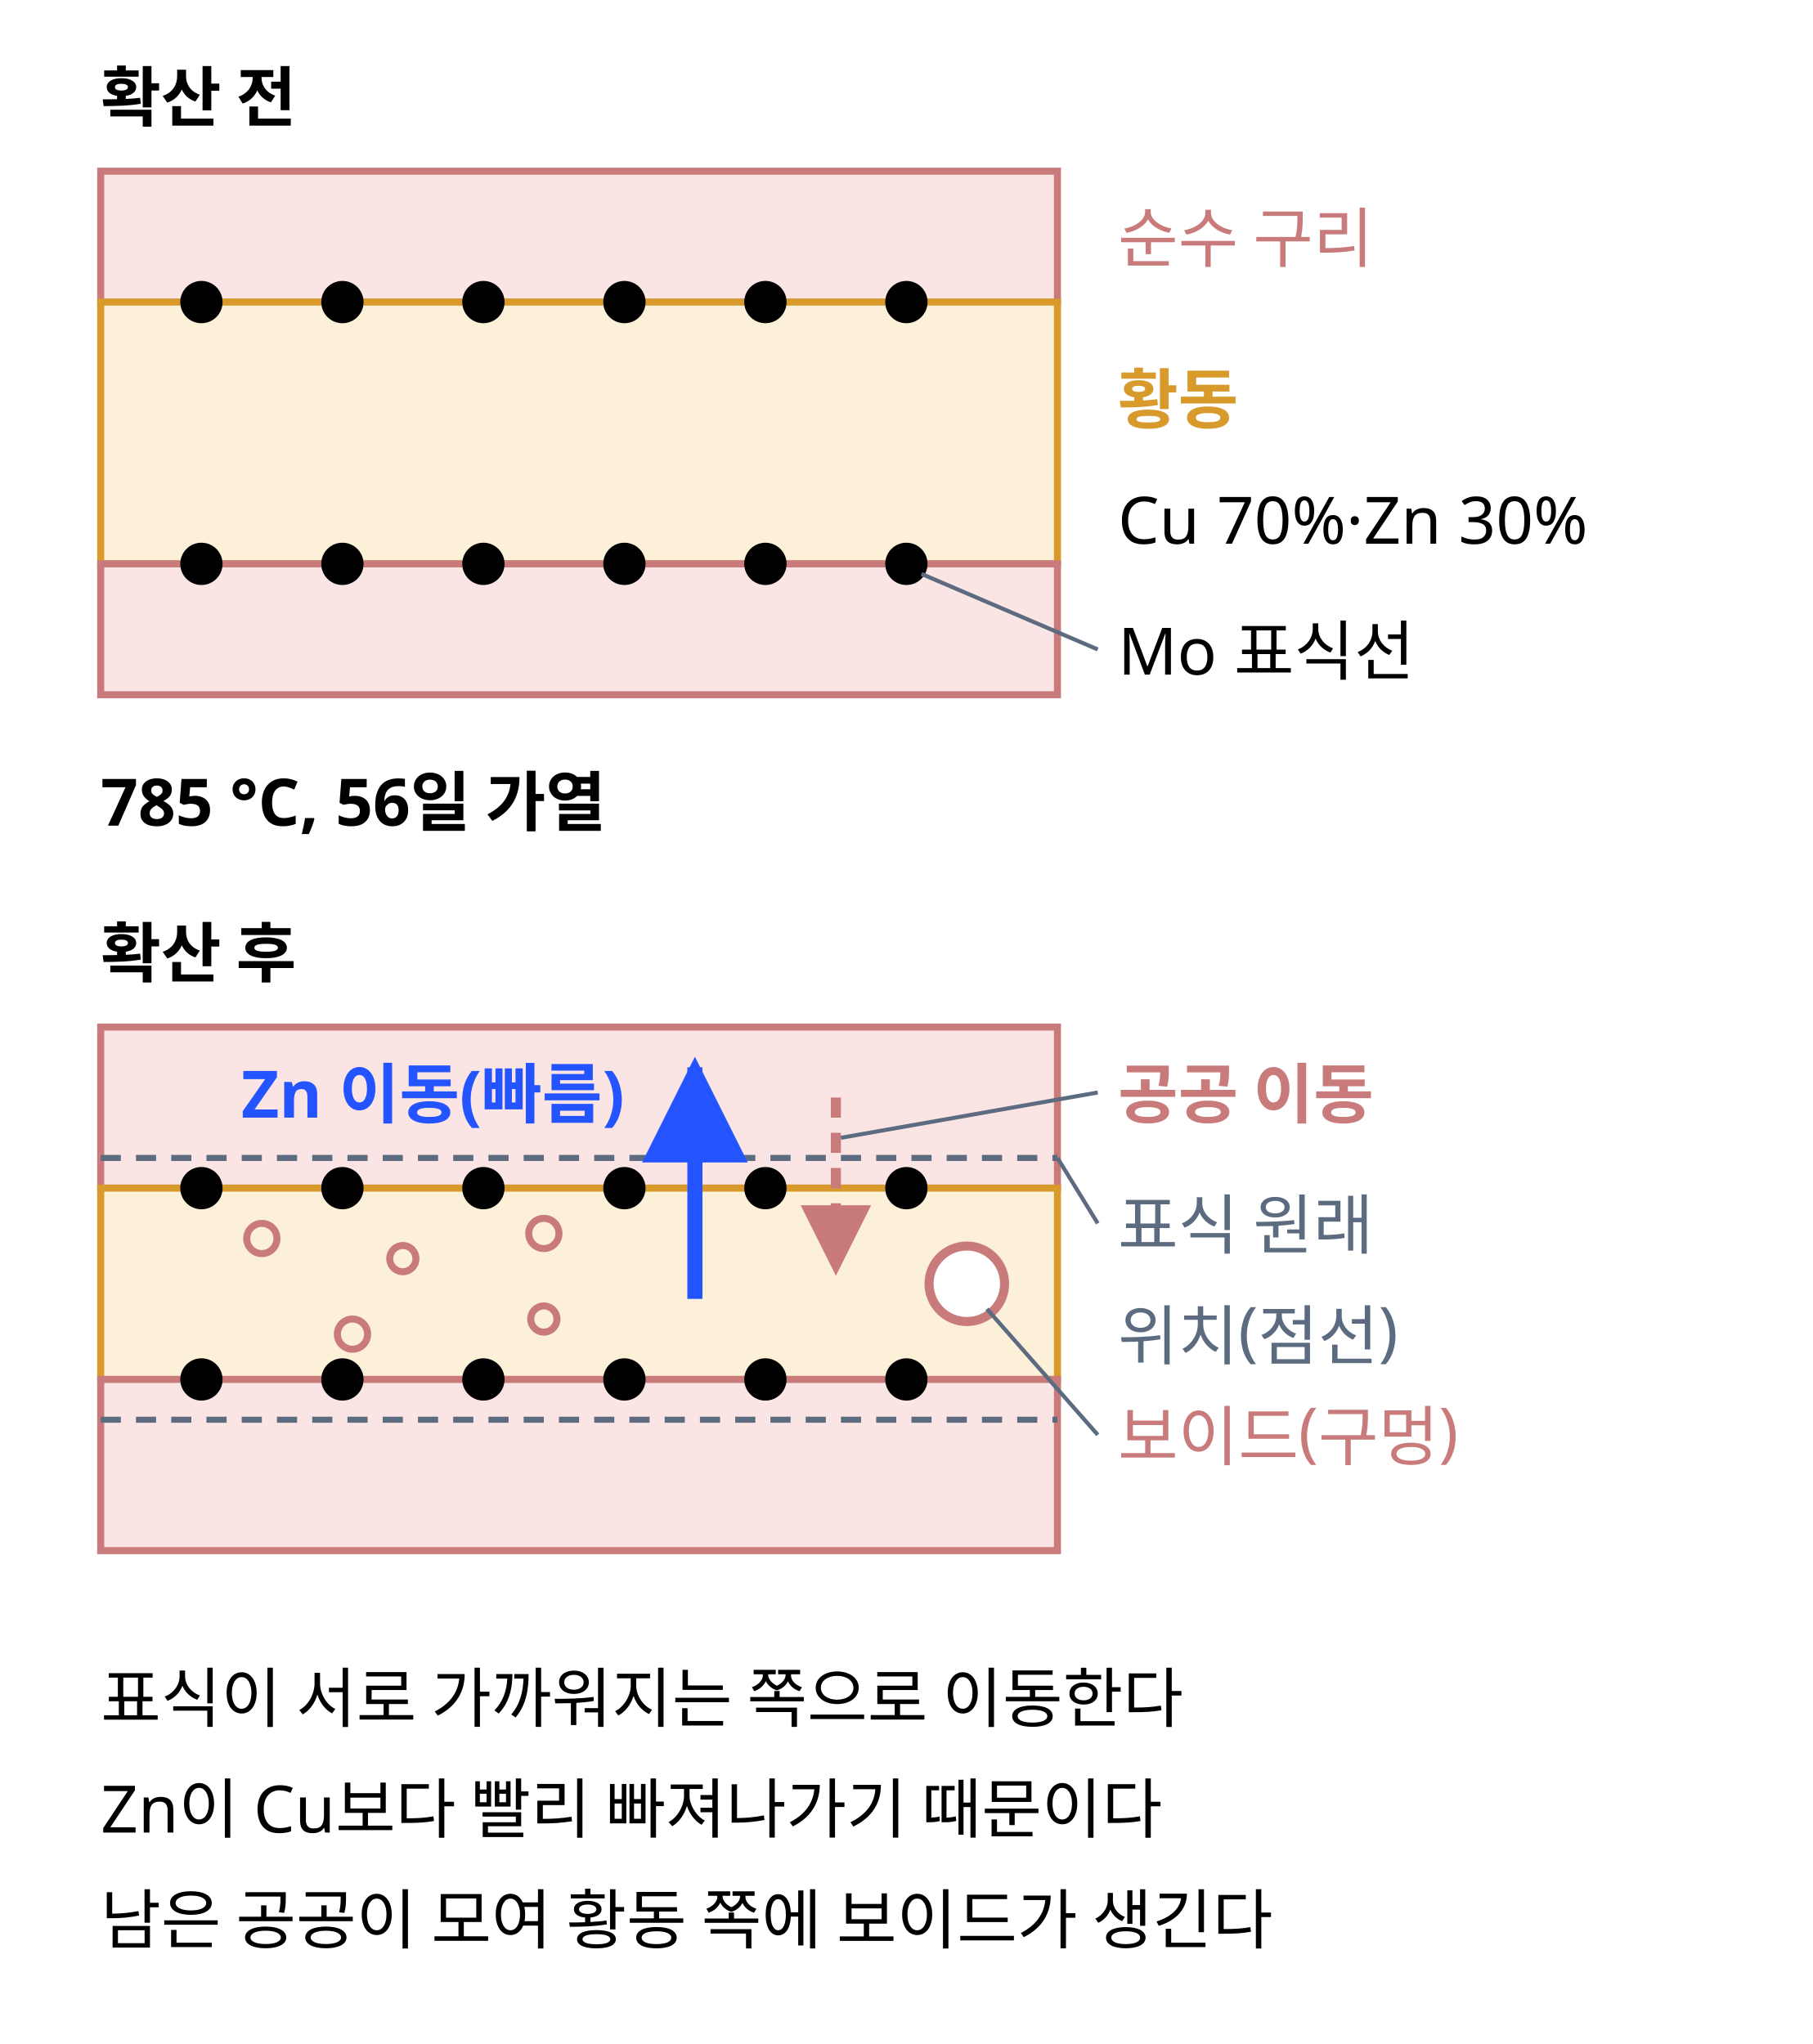
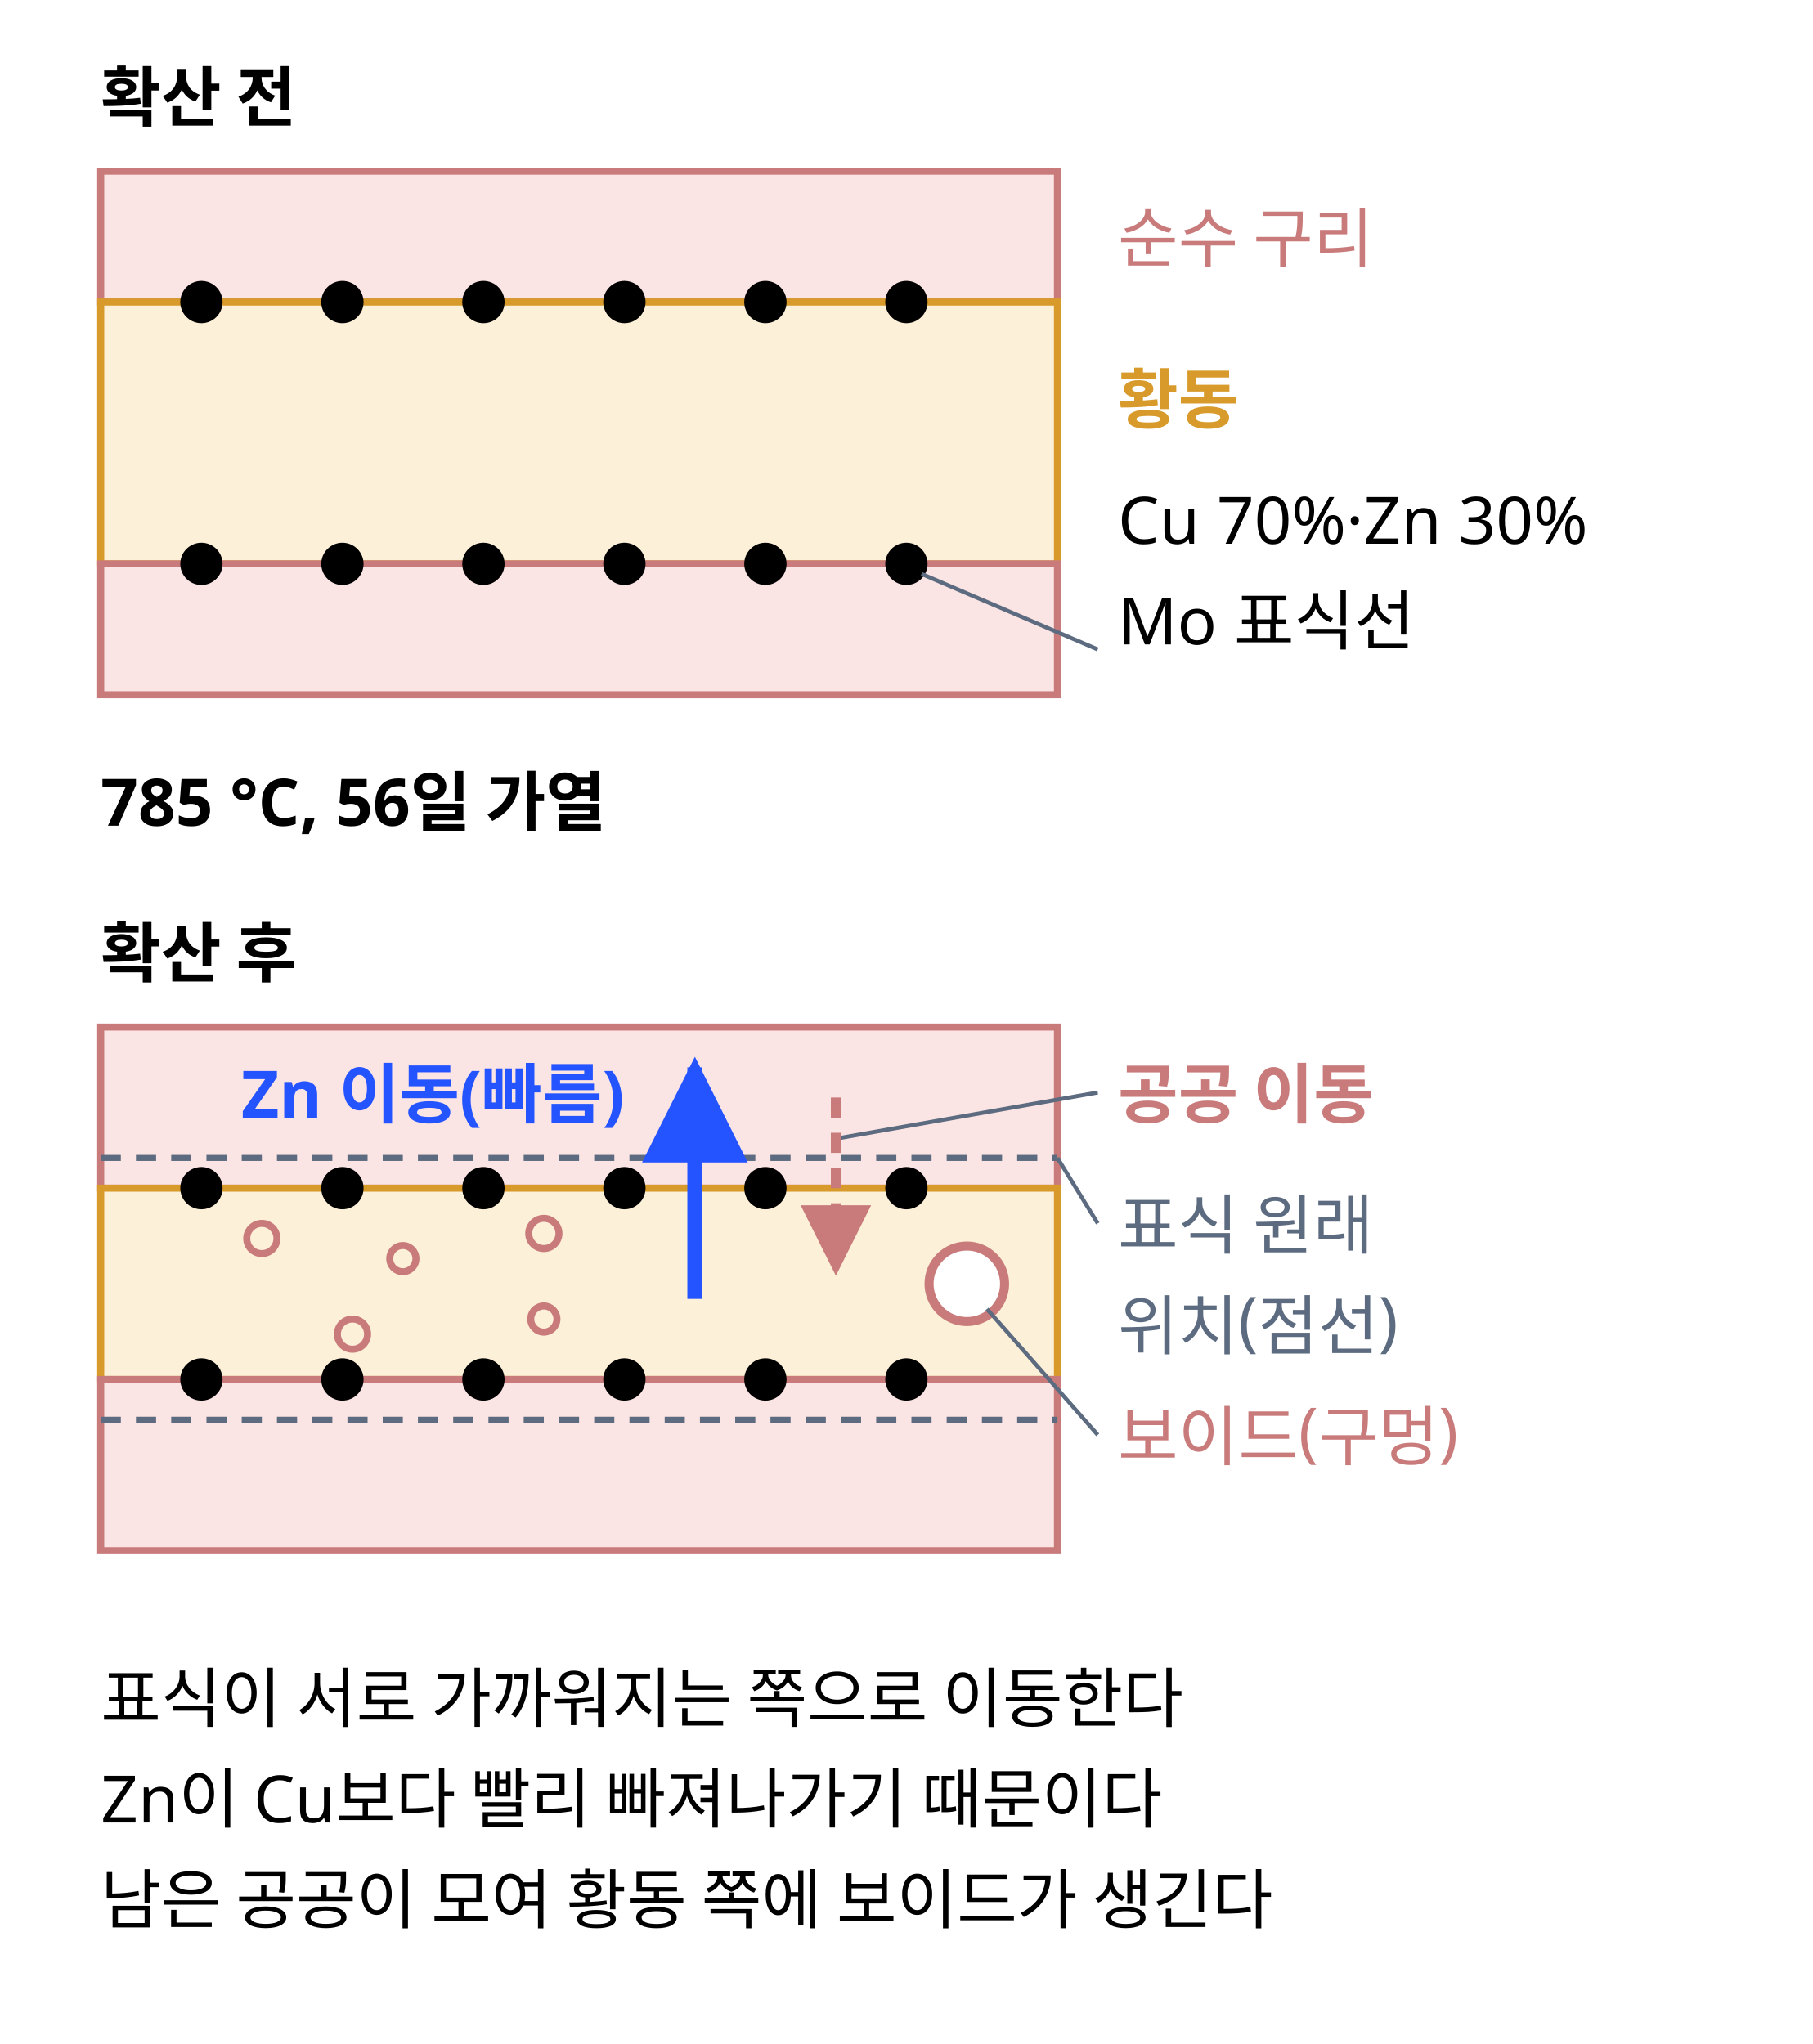
<svg xmlns="http://www.w3.org/2000/svg" class="si si-illus" viewBox="0 0 360 406" style="max-width:360px;color:var(--si-ink,var(--text,#1f2328))" role="img" aria-labelledby="kirkendall-effect-t" font-family="'Pretendard','Noto Sans KR','Apple SD Gothic Neo',sans-serif" font-size="13" fill="currentColor">
  <defs>
    <marker id="kirkendall-effect-ar" viewBox="0 0 10 10" refX="9" refY="5" markerWidth="7" markerHeight="7" orient="auto-start-reverse">
      <path d="M0,0L10,5L0,10z" style="fill:var(--si-accent,#2454ff)" />
    </marker>
    <marker id="kirkendall-effect-ar-1" viewBox="0 0 10 10" refX="9" refY="5" markerWidth="7" markerHeight="7" orient="auto-start-reverse">
      <path d="M0,0L10,5L0,10z" style="fill:var(--si-rose-s,#c97b7b)" />
    </marker>
  </defs>
  <text x="20" y="24" font-weight="700">확산 전</text>
  <rect x="20" y="34" width="190" height="26" style="stroke:var(--si-rose-s,#c97b7b);fill:var(--si-rose-f,#fbe4e4)" stroke-width="1.4" />
  <rect x="20" y="60" width="190" height="52" style="stroke:var(--si-amber-s,#d79a2b);fill:var(--si-amber-f,#fdf0d8)" stroke-width="1.4" />
  <rect x="20" y="112" width="190" height="26" style="stroke:var(--si-rose-s,#c97b7b);fill:var(--si-rose-f,#fbe4e4)" stroke-width="1.4" />
  <circle cx="40" cy="60" r="3.4" style="stroke:currentColor;fill:currentColor" stroke-width="1.6" />
  <circle cx="40" cy="112" r="3.4" style="stroke:currentColor;fill:currentColor" stroke-width="1.6" />
  <circle cx="68" cy="60" r="3.4" style="stroke:currentColor;fill:currentColor" stroke-width="1.6" />
  <circle cx="68" cy="112" r="3.4" style="stroke:currentColor;fill:currentColor" stroke-width="1.6" />
  <circle cx="96" cy="60" r="3.4" style="stroke:currentColor;fill:currentColor" stroke-width="1.6" />
  <circle cx="96" cy="112" r="3.4" style="stroke:currentColor;fill:currentColor" stroke-width="1.6" />
  <circle cx="124" cy="60" r="3.4" style="stroke:currentColor;fill:currentColor" stroke-width="1.6" />
  <circle cx="124" cy="112" r="3.4" style="stroke:currentColor;fill:currentColor" stroke-width="1.6" />
  <circle cx="152" cy="60" r="3.4" style="stroke:currentColor;fill:currentColor" stroke-width="1.6" />
  <circle cx="152" cy="112" r="3.4" style="stroke:currentColor;fill:currentColor" stroke-width="1.6" />
  <circle cx="180" cy="60" r="3.4" style="stroke:currentColor;fill:currentColor" stroke-width="1.6" />
  <circle cx="180" cy="112" r="3.4" style="stroke:currentColor;fill:currentColor" stroke-width="1.6" />
  <text x="20" y="164" font-weight="700">785 °C, 56일 가열</text>
  <text x="20" y="194" font-weight="700">확산 후</text>
  <rect x="20" y="204" width="190" height="32" style="stroke:var(--si-rose-s,#c97b7b);fill:var(--si-rose-f,#fbe4e4)" stroke-width="1.4" />
  <rect x="20" y="236" width="190" height="38" style="stroke:var(--si-amber-s,#d79a2b);fill:var(--si-amber-f,#fdf0d8)" stroke-width="1.4" />
  <rect x="20" y="274" width="190" height="34" style="stroke:var(--si-rose-s,#c97b7b);fill:var(--si-rose-f,#fbe4e4)" stroke-width="1.4" />
  <circle cx="40" cy="236" r="3.4" style="stroke:currentColor;fill:currentColor" stroke-width="1.6" />
  <circle cx="40" cy="274" r="3.4" style="stroke:currentColor;fill:currentColor" stroke-width="1.6" />
  <circle cx="68" cy="236" r="3.4" style="stroke:currentColor;fill:currentColor" stroke-width="1.6" />
  <circle cx="68" cy="274" r="3.4" style="stroke:currentColor;fill:currentColor" stroke-width="1.6" />
  <circle cx="96" cy="236" r="3.4" style="stroke:currentColor;fill:currentColor" stroke-width="1.6" />
  <circle cx="96" cy="274" r="3.4" style="stroke:currentColor;fill:currentColor" stroke-width="1.6" />
  <circle cx="124" cy="236" r="3.4" style="stroke:currentColor;fill:currentColor" stroke-width="1.6" />
  <circle cx="124" cy="274" r="3.4" style="stroke:currentColor;fill:currentColor" stroke-width="1.6" />
  <circle cx="152" cy="236" r="3.4" style="stroke:currentColor;fill:currentColor" stroke-width="1.6" />
  <circle cx="152" cy="274" r="3.4" style="stroke:currentColor;fill:currentColor" stroke-width="1.6" />
  <circle cx="180" cy="236" r="3.4" style="stroke:currentColor;fill:currentColor" stroke-width="1.6" />
  <circle cx="180" cy="274" r="3.4" style="stroke:currentColor;fill:currentColor" stroke-width="1.6" />
  <line x1="20" y1="230" x2="210" y2="230" style="stroke:var(--si-general,#5c6b7f);fill:none" stroke-width="1.2" stroke-dasharray="4 3" />
  <line x1="20" y1="282" x2="210" y2="282" style="stroke:var(--si-general,#5c6b7f);fill:none" stroke-width="1.2" stroke-dasharray="4 3" />
  <circle cx="52" cy="246" r="3" style="stroke:var(--si-rose-s,#c97b7b);fill:none" stroke-width="1.4" />
  <circle cx="80" cy="250" r="2.6" style="stroke:var(--si-rose-s,#c97b7b);fill:none" stroke-width="1.4" />
  <circle cx="108" cy="245" r="3" style="stroke:var(--si-rose-s,#c97b7b);fill:none" stroke-width="1.4" />
  <circle cx="70" cy="265" r="3" style="stroke:var(--si-rose-s,#c97b7b);fill:none" stroke-width="1.4" />
  <circle cx="108" cy="262" r="2.6" style="stroke:var(--si-rose-s,#c97b7b);fill:none" stroke-width="1.4" />
  <circle cx="192" cy="255" r="7.5" style="stroke:var(--si-rose-s,#c97b7b);fill:var(--si-bg,#ffffff)" stroke-width="1.8" />
  <line x1="138" y1="258" x2="138" y2="212" style="stroke:var(--si-accent,#2454ff);fill:none" stroke-width="3" marker-end="url(#kirkendall-effect-ar)" />
  <line x1="166" y1="218" x2="166" y2="252" style="stroke:var(--si-rose-s,#c97b7b);fill:none" stroke-width="2" stroke-dasharray="4 3" marker-end="url(#kirkendall-effect-ar-1)" />
  <text x="222" y="52" style="fill:var(--si-rose-s,#c97b7b)">순수 구리</text>
  <text x="222" y="84" font-weight="700" style="fill:var(--si-amber-s,#d79a2b)">황동</text>
  <text x="222" y="108">Cu 70%·Zn 30%</text>
-   <text x="222" y="134">Mo 표식선</text>
+   <text x="222" y="128">Mo 표식선</text>
  <text x="124" y="222" text-anchor="end" font-weight="700" style="fill:var(--si-accent,#2454ff)">Zn 이동(빠름)</text>
  <text x="222" y="248" style="fill:var(--si-general,#5c6b7f)">표식 원래</text>
-   <text x="222" y="270" style="fill:var(--si-general,#5c6b7f)">위치(점선)</text>
+   <text x="222" y="268" style="fill:var(--si-general,#5c6b7f)">위치(점선)</text>
  <text x="222" y="222" font-weight="700" style="fill:var(--si-rose-s,#c97b7b)">공공 이동</text>
  <text x="222" y="290" style="fill:var(--si-rose-s,#c97b7b)">보이드(구멍)</text>
  <text x="20" y="342">표식이 서로 가까워지는 쪽으로 이동한다</text>
-   <text x="20" y="364">Zn이 Cu보다 빨리 빠져나가기 때문이다</text>
-   <text x="20" y="386">남은 공공이 모여 황동 쪽에 보이드가 생긴다</text>
+   <text x="20" y="362">Zn이 Cu보다 빨리 빠져나가기 때문이다</text>
+   <text x="20" y="382">남은 공공이 모여 황동 쪽에 보이드가 생긴다</text>
  <line x1="218" y1="129" x2="183" y2="114" style="stroke:var(--si-general,#5c6b7f);fill:none" stroke-width="0.8" />
  <line x1="218" y1="217" x2="167" y2="226" style="stroke:var(--si-general,#5c6b7f);fill:none" stroke-width="0.8" />
  <line x1="218" y1="243" x2="210" y2="230" style="stroke:var(--si-general,#5c6b7f);fill:none" stroke-width="0.8" />
  <line x1="218" y1="285" x2="196" y2="260" style="stroke:var(--si-general,#5c6b7f);fill:none" stroke-width="0.8" />
</svg>
